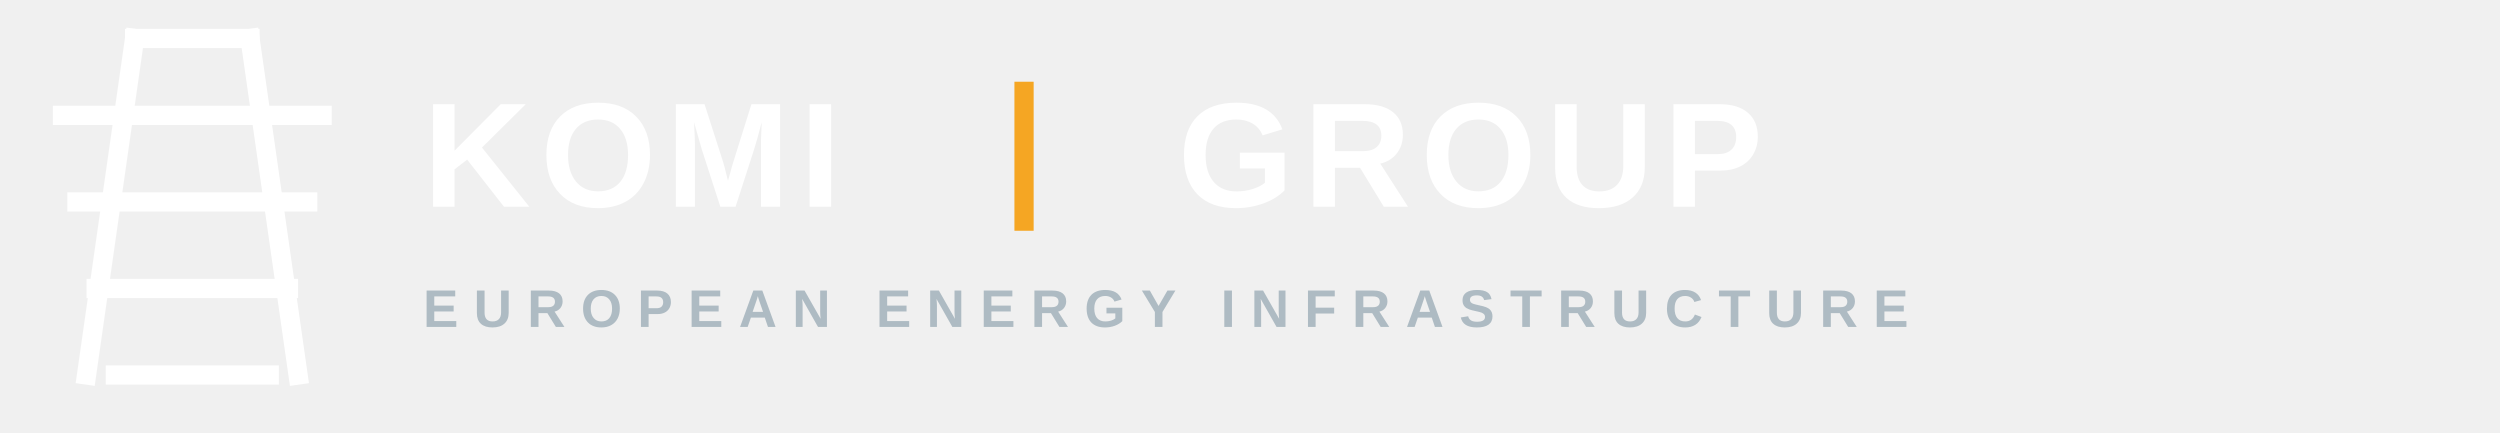
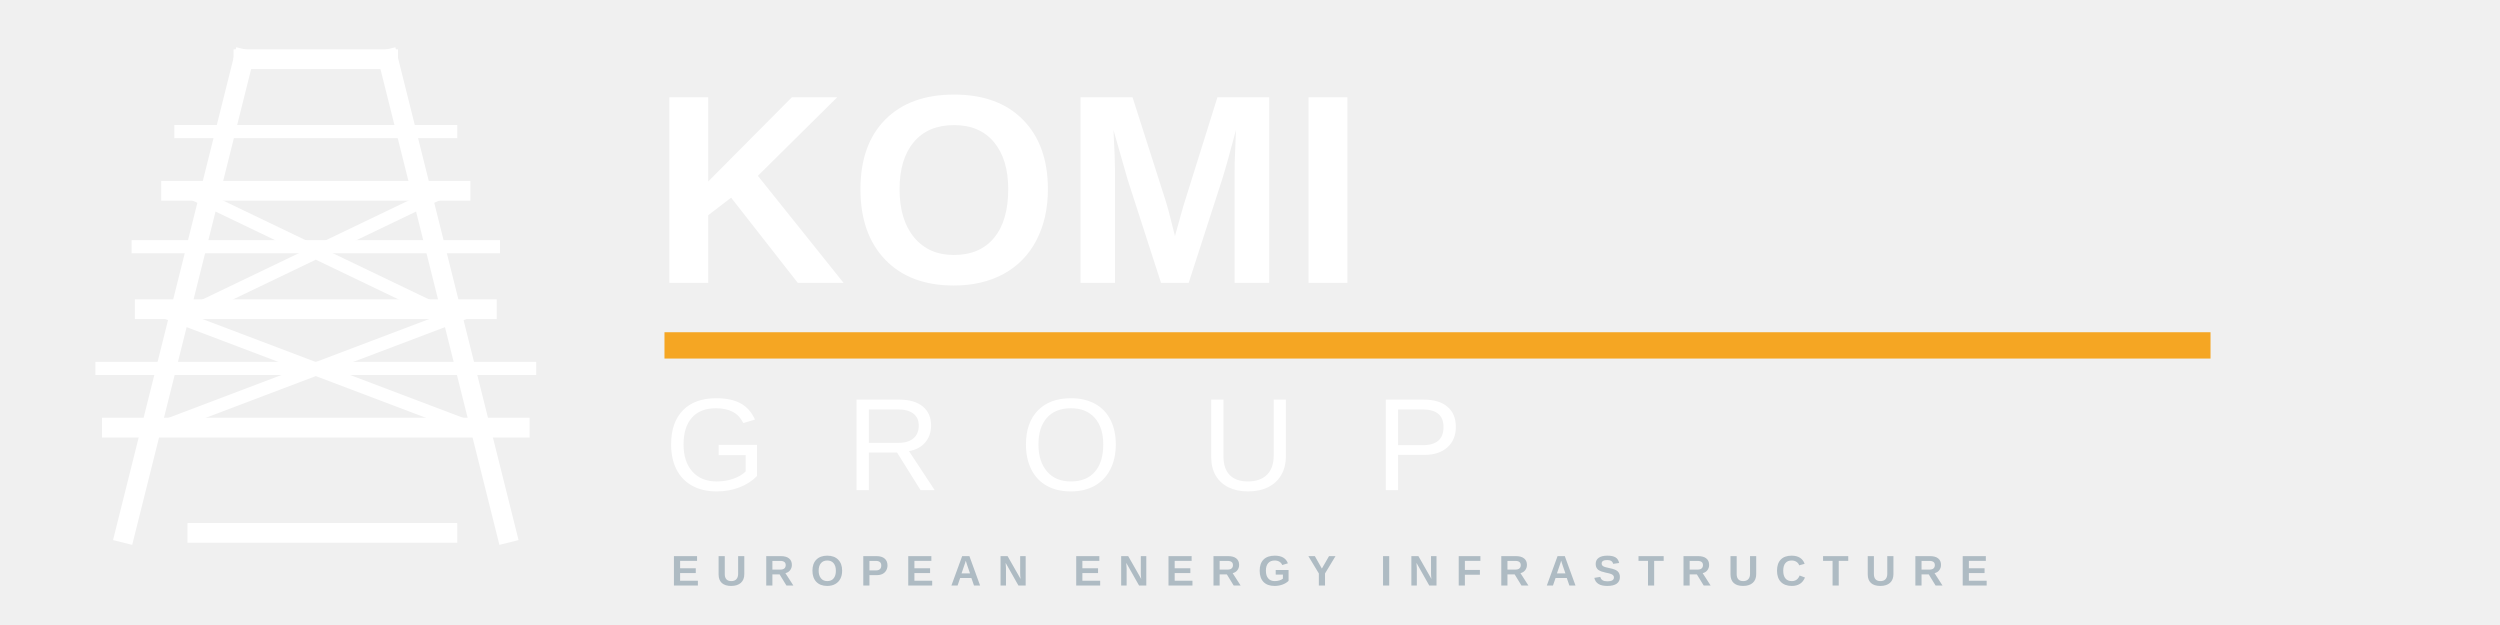
- <svg xmlns="http://www.w3.org/2000/svg" viewBox="0 0 520 90" role="img" aria-labelledby="title desc">
-   <g fill="none" stroke="#ffffff" stroke-width="4" stroke-linecap="square">
-     <path d="M28 8 L18 78 M52 8 L62 78" />
-     <path d="M13 24 H67 M16 42 H64 M20 60 H60" />
-     <path d="M28 8 H52 M24 78 H56" />
+ <svg xmlns="http://www.w3.org/2000/svg" viewBox="0 0 760 190" role="img" aria-labelledby="title desc">
+   <g fill="none" stroke="#ffffff" stroke-width="6" stroke-linecap="square" stroke-linejoin="miter">
+     <path d="M74 18 L38 162 M118 18 L154 162" />
+     <path d="M52 58 H140 M44 94 H148 M34 130 H158" />
+     <path d="M74 18 H118 M60 162 H136" />
+     <path d="M57 58 L132 94 M135 58 L60 94 M48 94 L143 130 M144 94 L49 130" stroke-width="4" />
+     <path d="M55 40 H137 M42 75 H150 M31 112 H161" stroke-width="4" />
  </g>
-   <g fill="#ffffff" font-family="Montserrat,Arial,Helvetica,sans-serif" font-weight="800">
-     <text x="88" y="43" font-size="31" letter-spacing="2">KOMI</text>
-     <text x="245" y="43" font-size="31" letter-spacing="2">GROUP</text>
+   <g fill="#ffffff" font-family="Arial Black, Arial, Helvetica, sans-serif" font-weight="900">
+     <text x="198" y="86" font-size="82" letter-spacing="1">KOMI</text>
  </g>
-   <rect x="211" y="17" width="4" height="31" fill="#F5A623" />
-   <text x="88" y="68" fill="#AEBBC3" font-family="Montserrat,Arial,Helvetica,sans-serif" font-size="11" font-weight="600" letter-spacing="3.2">EUROPEAN ENERGY INFRASTRUCTURE</text>
+   <rect x="202" y="101" width="470" height="8" fill="#F5A623" />
+   <text x="202" y="149" fill="#ffffff" font-family="Arial, Helvetica, sans-serif" font-size="40" font-weight="500" letter-spacing="24">GROUP</text>
+   <text x="204" y="178" fill="#AEBBC3" font-family="Arial, Helvetica, sans-serif" font-size="13" font-weight="600" letter-spacing="5">EUROPEAN ENERGY INFRASTRUCTURE</text>
</svg>
